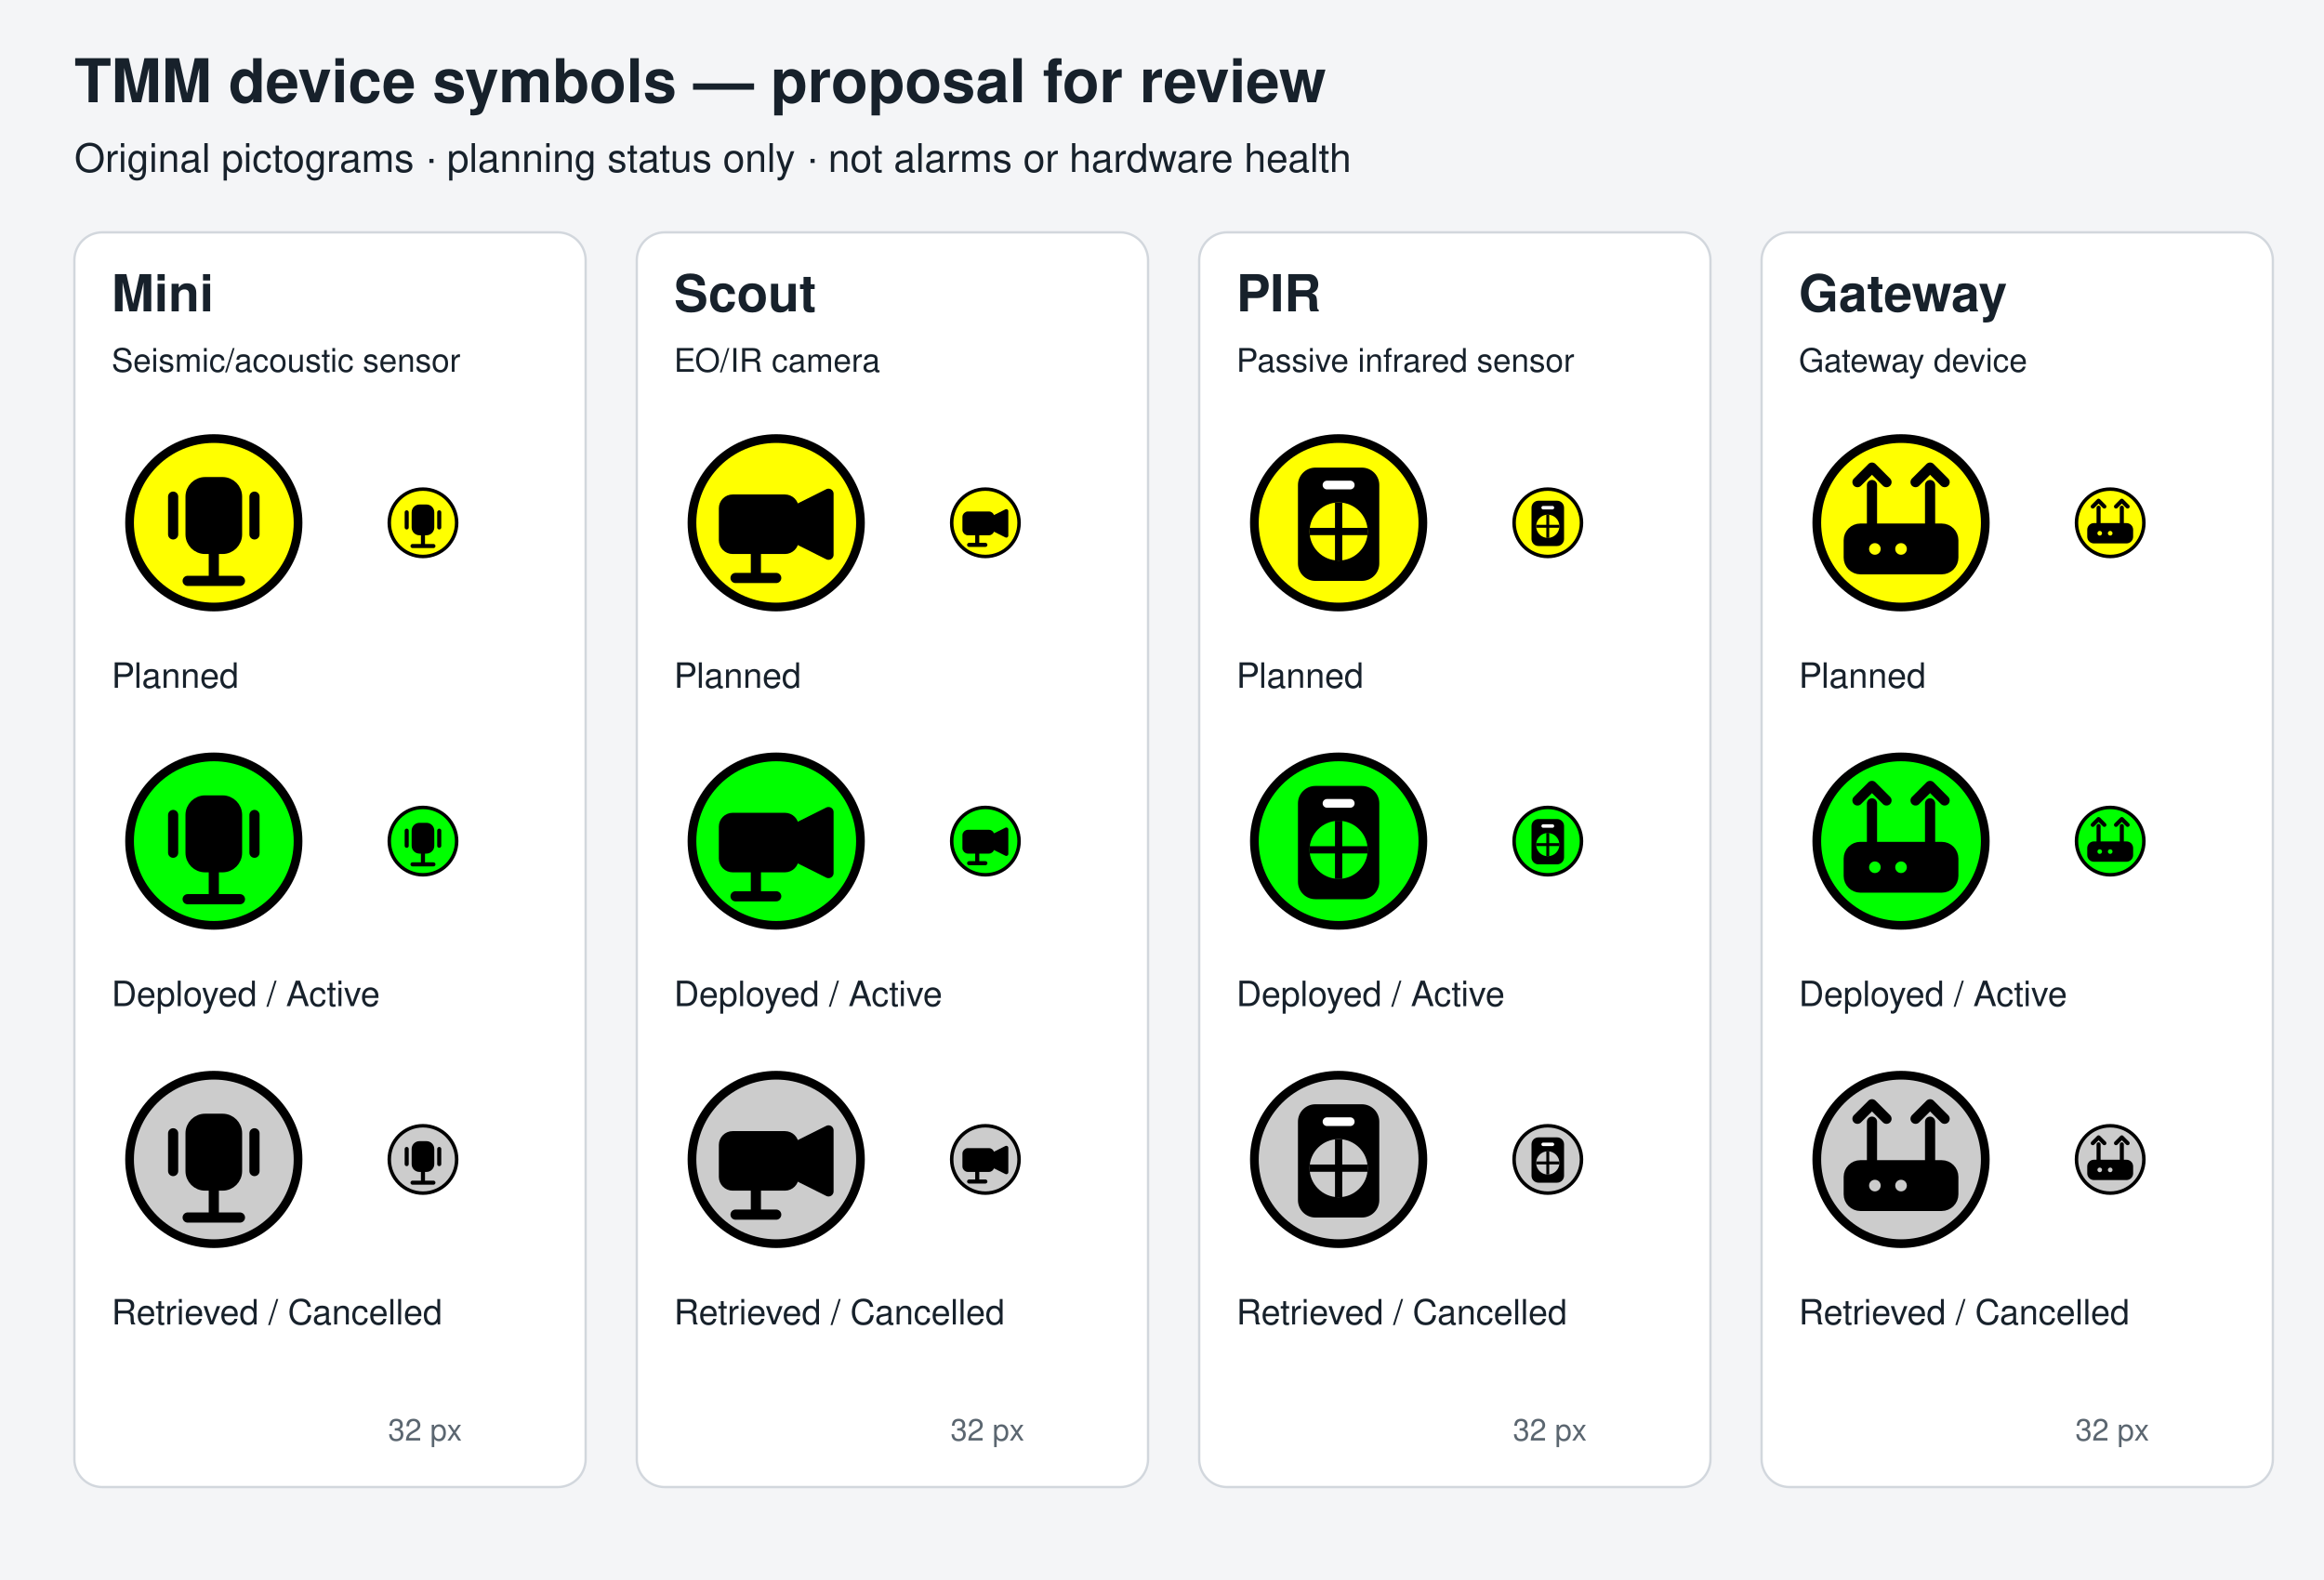
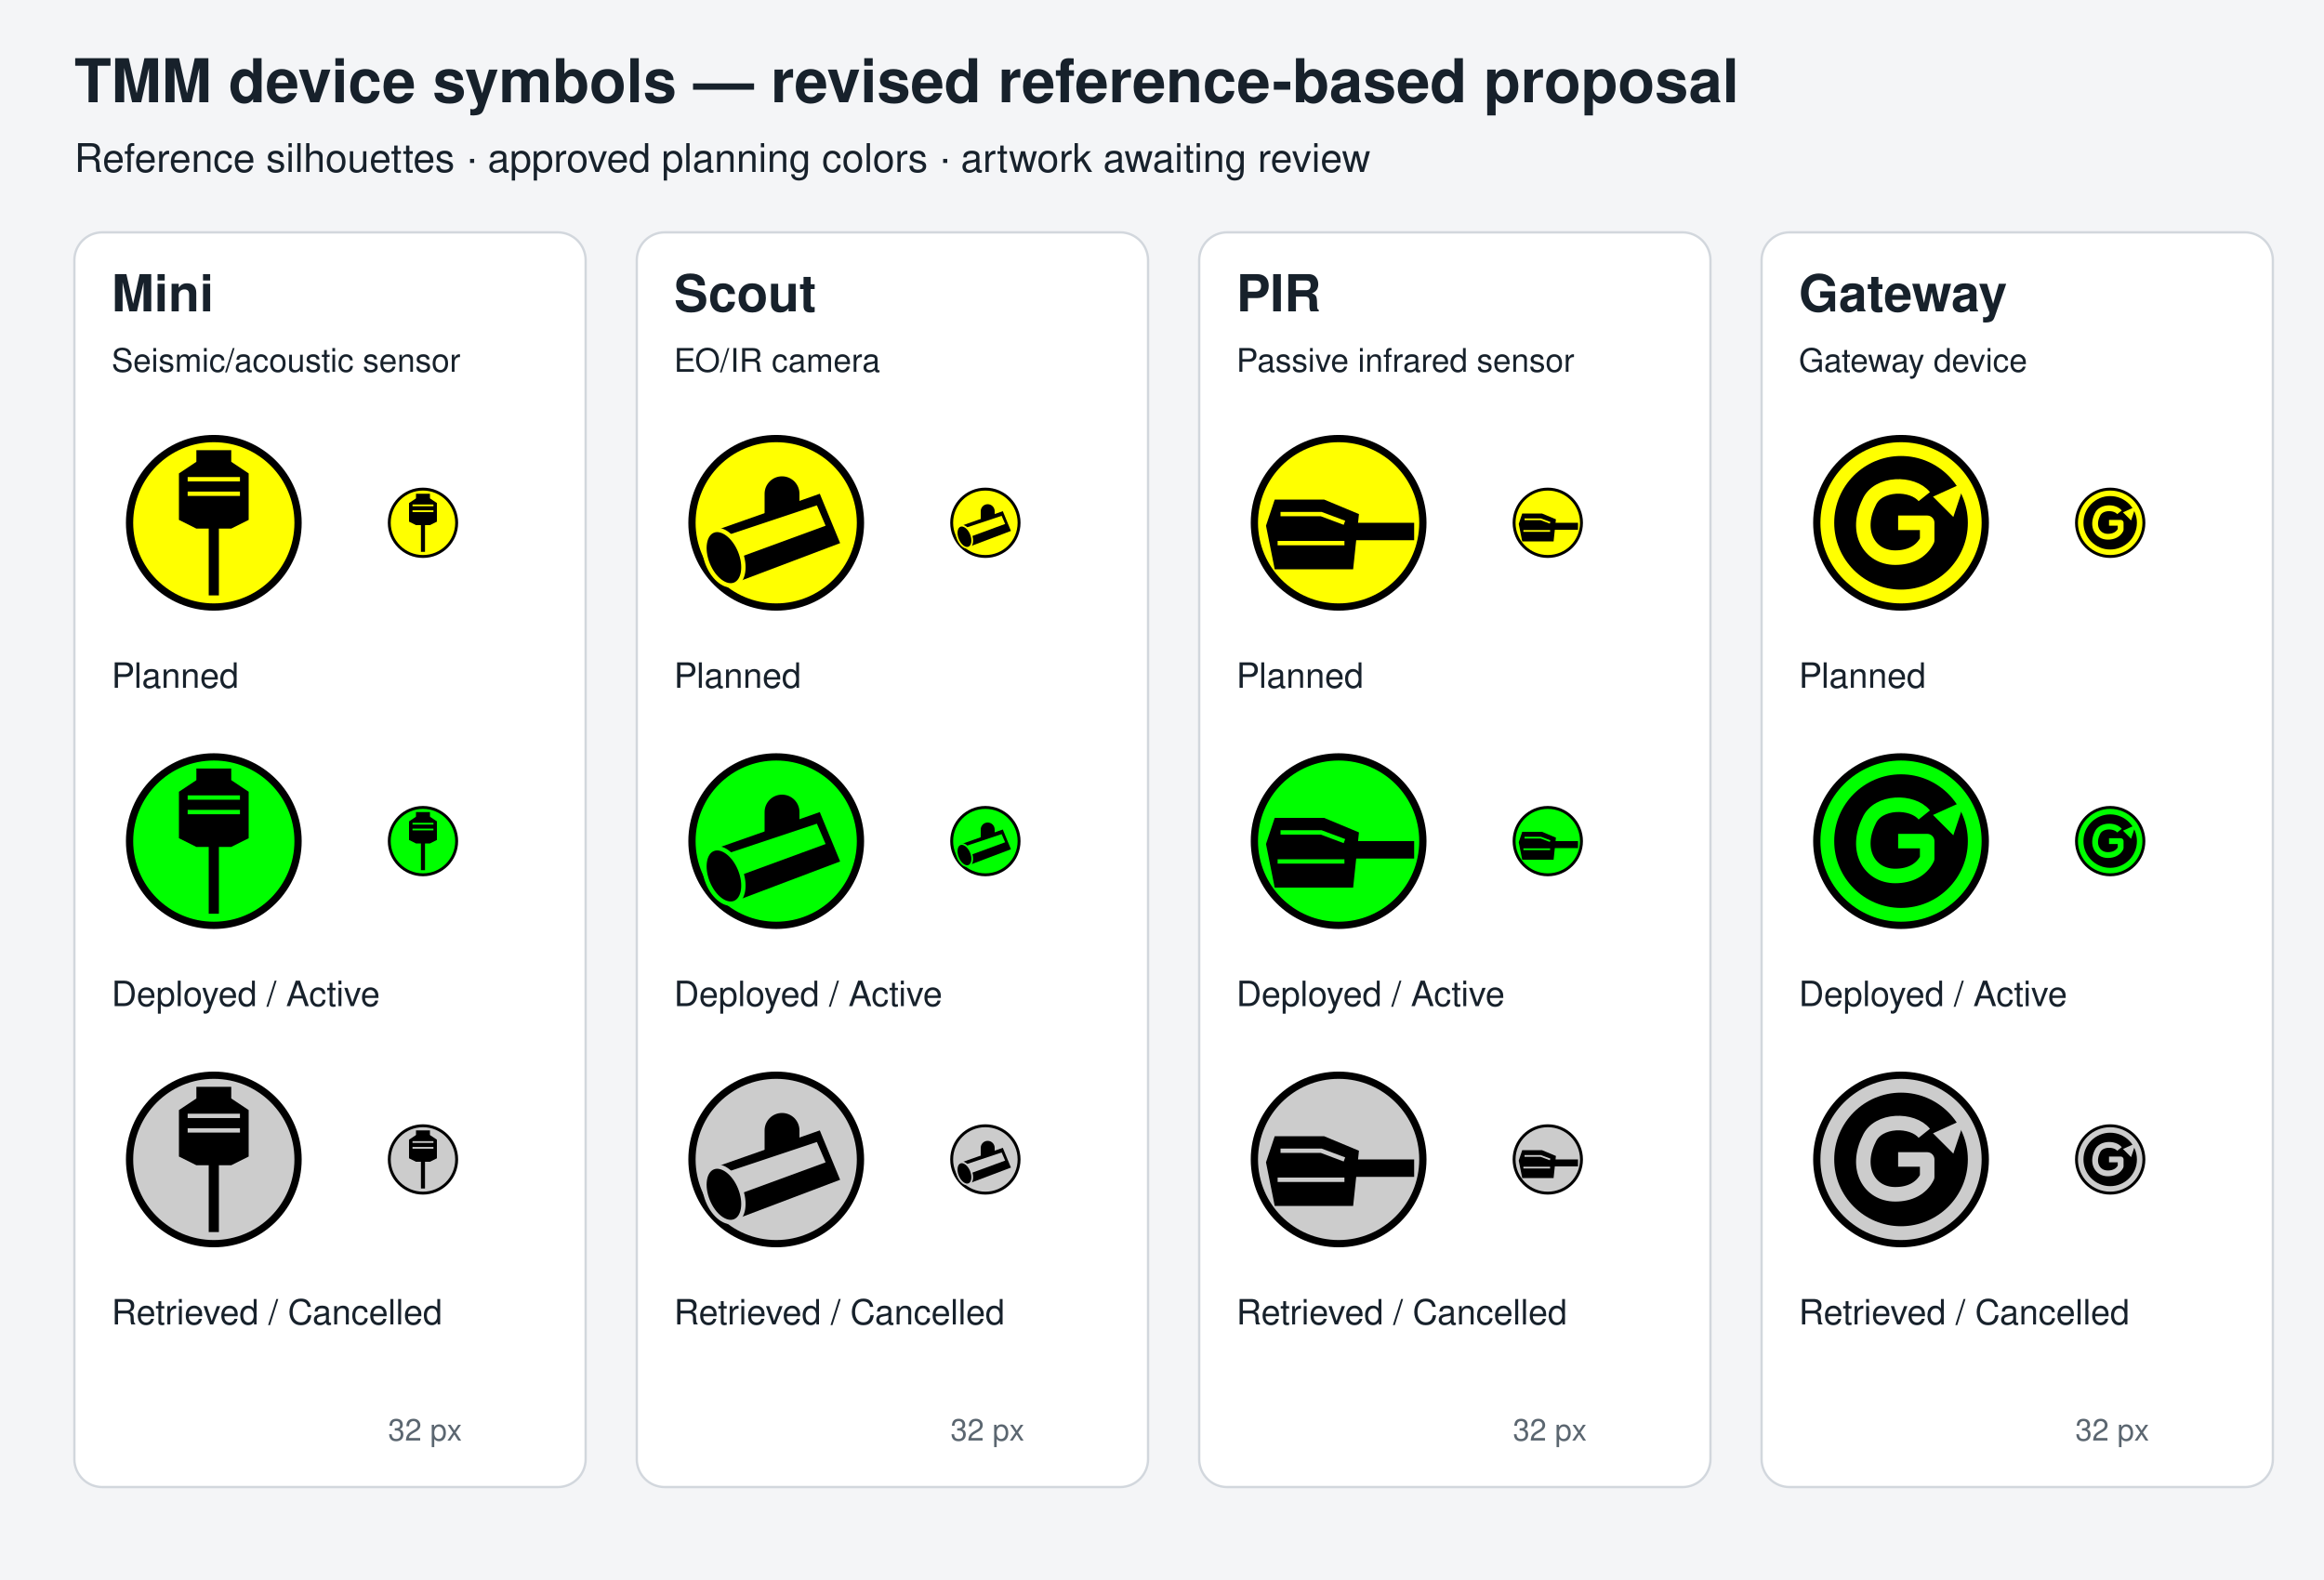
<svg xmlns="http://www.w3.org/2000/svg" width="1000" height="680" viewBox="0 0 1000 680">
  <rect width="1000" height="680" fill="#f4f5f7" />
  <g font-family="Helvetica,Arial,sans-serif" fill="#17212b">
-     <text x="32" y="44" font-size="26" font-weight="bold">TMM device symbols — proposal for review</text>
-     <text x="32" y="74" font-size="17">Original pictograms · planning status only · not alarms or hardware health</text>
+     <text x="32" y="44" font-size="26" font-weight="bold">TMM device symbols — revised reference-based proposal</text>
+     <text x="32" y="74" font-size="17">Reference silhouettes · approved planning colors · artwork awaiting review</text>
    <rect x="32" y="100" width="220" height="540" rx="12" fill="white" stroke="#d2d7dd" />
    <text x="48" y="134" font-size="22" font-weight="bold">Mini</text>
    <text x="48" y="160" font-size="14">Seismic/acoustic sensor</text>
    <g transform="translate(52 185) scale(1.25)">
-       <circle cx="32" cy="32" r="29" fill="#FFFF00" stroke="black" stroke-width="3" />
-       <g stroke="black" stroke-width="3.5" stroke-linecap="round" stroke-linejoin="round">
-         <path d="M32 41v11M23 52h18" fill="none" />
-         <rect x="24" y="18" width="16" height="23" rx="5" fill="black" />
-         <path d="M18 23v13M46 23v13" fill="none" />
-       </g>
+       <circle cx="32" cy="32" r="29" fill="#FFFF00" stroke="black" stroke-width="2.5" />
+       <path d="M32 33v24" stroke="black" stroke-width="3.5" />
+       <path d="M26 13V7h12v6" fill="black" />
+       <path d="M20 15l6-4h12l6 4v16l-6 3H26l-6-3z" fill="black" />
+       <path d="M23 17h18m-18 5h18" fill="none" stroke="#FFFF00" stroke-width="1.5" />
    </g>
    <g transform="translate(166 209) scale(.5)">
-       <circle cx="32" cy="32" r="29" fill="#FFFF00" stroke="black" stroke-width="3" />
-       <g stroke="black" stroke-width="3.5" stroke-linecap="round" stroke-linejoin="round">
-         <path d="M32 41v11M23 52h18" fill="none" />
-         <rect x="24" y="18" width="16" height="23" rx="5" fill="black" />
-         <path d="M18 23v13M46 23v13" fill="none" />
-       </g>
+       <circle cx="32" cy="32" r="29" fill="#FFFF00" stroke="black" stroke-width="2.5" />
+       <path d="M32 33v24" stroke="black" stroke-width="3.5" />
+       <path d="M26 13V7h12v6" fill="black" />
+       <path d="M20 15l6-4h12l6 4v16l-6 3H26l-6-3z" fill="black" />
+       <path d="M23 17h18m-18 5h18" fill="none" stroke="#FFFF00" stroke-width="1.5" />
    </g>
    <text x="48" y="296" font-size="15">Planned</text>
    <g transform="translate(52 322) scale(1.25)">
-       <circle cx="32" cy="32" r="29" fill="#00FF00" stroke="black" stroke-width="3" />
-       <g stroke="black" stroke-width="3.5" stroke-linecap="round" stroke-linejoin="round">
-         <path d="M32 41v11M23 52h18" fill="none" />
-         <rect x="24" y="18" width="16" height="23" rx="5" fill="black" />
-         <path d="M18 23v13M46 23v13" fill="none" />
-       </g>
+       <circle cx="32" cy="32" r="29" fill="#00FF00" stroke="black" stroke-width="2.5" />
+       <path d="M32 33v24" stroke="black" stroke-width="3.5" />
+       <path d="M26 13V7h12v6" fill="black" />
+       <path d="M20 15l6-4h12l6 4v16l-6 3H26l-6-3z" fill="black" />
+       <path d="M23 17h18m-18 5h18" fill="none" stroke="#00FF00" stroke-width="1.5" />
    </g>
    <g transform="translate(166 346) scale(.5)">
-       <circle cx="32" cy="32" r="29" fill="#00FF00" stroke="black" stroke-width="3" />
-       <g stroke="black" stroke-width="3.5" stroke-linecap="round" stroke-linejoin="round">
-         <path d="M32 41v11M23 52h18" fill="none" />
-         <rect x="24" y="18" width="16" height="23" rx="5" fill="black" />
-         <path d="M18 23v13M46 23v13" fill="none" />
-       </g>
+       <circle cx="32" cy="32" r="29" fill="#00FF00" stroke="black" stroke-width="2.5" />
+       <path d="M32 33v24" stroke="black" stroke-width="3.5" />
+       <path d="M26 13V7h12v6" fill="black" />
+       <path d="M20 15l6-4h12l6 4v16l-6 3H26l-6-3z" fill="black" />
+       <path d="M23 17h18m-18 5h18" fill="none" stroke="#00FF00" stroke-width="1.5" />
    </g>
    <text x="48" y="433" font-size="15">Deployed / Active</text>
    <g transform="translate(52 459) scale(1.25)">
-       <circle cx="32" cy="32" r="29" fill="#CCCCCC" stroke="black" stroke-width="3" />
-       <g stroke="black" stroke-width="3.5" stroke-linecap="round" stroke-linejoin="round">
-         <path d="M32 41v11M23 52h18" fill="none" />
-         <rect x="24" y="18" width="16" height="23" rx="5" fill="black" />
-         <path d="M18 23v13M46 23v13" fill="none" />
-       </g>
+       <circle cx="32" cy="32" r="29" fill="#CCCCCC" stroke="black" stroke-width="2.5" />
+       <path d="M32 33v24" stroke="black" stroke-width="3.5" />
+       <path d="M26 13V7h12v6" fill="black" />
+       <path d="M20 15l6-4h12l6 4v16l-6 3H26l-6-3z" fill="black" />
+       <path d="M23 17h18m-18 5h18" fill="none" stroke="#CCCCCC" stroke-width="1.5" />
    </g>
    <g transform="translate(166 483) scale(.5)">
-       <circle cx="32" cy="32" r="29" fill="#CCCCCC" stroke="black" stroke-width="3" />
-       <g stroke="black" stroke-width="3.5" stroke-linecap="round" stroke-linejoin="round">
-         <path d="M32 41v11M23 52h18" fill="none" />
-         <rect x="24" y="18" width="16" height="23" rx="5" fill="black" />
-         <path d="M18 23v13M46 23v13" fill="none" />
-       </g>
+       <circle cx="32" cy="32" r="29" fill="#CCCCCC" stroke="black" stroke-width="2.5" />
+       <path d="M32 33v24" stroke="black" stroke-width="3.5" />
+       <path d="M26 13V7h12v6" fill="black" />
+       <path d="M20 15l6-4h12l6 4v16l-6 3H26l-6-3z" fill="black" />
+       <path d="M23 17h18m-18 5h18" fill="none" stroke="#CCCCCC" stroke-width="1.5" />
    </g>
    <text x="48" y="570" font-size="15">Retrieved / Cancelled</text>
    <text x="167" y="620" font-size="13" fill="#5b6670">32 px</text>
    <rect x="274" y="100" width="220" height="540" rx="12" fill="white" stroke="#d2d7dd" />
    <text x="290" y="134" font-size="22" font-weight="bold">Scout</text>
    <text x="290" y="160" font-size="14">EO/IR camera</text>
    <g transform="translate(294 185) scale(1.25)">
-       <circle cx="32" cy="32" r="29" fill="#FFFF00" stroke="black" stroke-width="3" />
-       <g fill="black" stroke="black" stroke-width="3.5" stroke-linecap="round" stroke-linejoin="round">
-         <rect x="14" y="24" width="24" height="17" rx="3" />
-         <path d="M38 28l12-6v21l-12-6z" />
-         <path d="M25 41v10m-7 0h14" fill="none" />
-       </g>
+       <circle cx="32" cy="32" r="29" fill="#FFFF00" stroke="black" stroke-width="2.5" />
+       <path d="M28 29v-7a6 6 0 0 1 12 0v4" fill="black" />
+       <path d="M10 35l37-13 7 17-37 14z" fill="black" />
+       <path d="M16 36l30-10 3 7-30 11z" fill="#FFFF00" />
+       <ellipse cx="14" cy="44" rx="6" ry="10" transform="rotate(-22 14 44)" fill="black" stroke="#FFFF00" stroke-width="1.5" />
    </g>
    <g transform="translate(408 209) scale(.5)">
-       <circle cx="32" cy="32" r="29" fill="#FFFF00" stroke="black" stroke-width="3" />
-       <g fill="black" stroke="black" stroke-width="3.5" stroke-linecap="round" stroke-linejoin="round">
-         <rect x="14" y="24" width="24" height="17" rx="3" />
-         <path d="M38 28l12-6v21l-12-6z" />
-         <path d="M25 41v10m-7 0h14" fill="none" />
-       </g>
+       <circle cx="32" cy="32" r="29" fill="#FFFF00" stroke="black" stroke-width="2.5" />
+       <path d="M28 29v-7a6 6 0 0 1 12 0v4" fill="black" />
+       <path d="M10 35l37-13 7 17-37 14z" fill="black" />
+       <path d="M16 36l30-10 3 7-30 11z" fill="#FFFF00" />
+       <ellipse cx="14" cy="44" rx="6" ry="10" transform="rotate(-22 14 44)" fill="black" stroke="#FFFF00" stroke-width="1.5" />
    </g>
    <text x="290" y="296" font-size="15">Planned</text>
    <g transform="translate(294 322) scale(1.25)">
-       <circle cx="32" cy="32" r="29" fill="#00FF00" stroke="black" stroke-width="3" />
-       <g fill="black" stroke="black" stroke-width="3.5" stroke-linecap="round" stroke-linejoin="round">
-         <rect x="14" y="24" width="24" height="17" rx="3" />
-         <path d="M38 28l12-6v21l-12-6z" />
-         <path d="M25 41v10m-7 0h14" fill="none" />
-       </g>
+       <circle cx="32" cy="32" r="29" fill="#00FF00" stroke="black" stroke-width="2.5" />
+       <path d="M28 29v-7a6 6 0 0 1 12 0v4" fill="black" />
+       <path d="M10 35l37-13 7 17-37 14z" fill="black" />
+       <path d="M16 36l30-10 3 7-30 11z" fill="#00FF00" />
+       <ellipse cx="14" cy="44" rx="6" ry="10" transform="rotate(-22 14 44)" fill="black" stroke="#00FF00" stroke-width="1.5" />
    </g>
    <g transform="translate(408 346) scale(.5)">
-       <circle cx="32" cy="32" r="29" fill="#00FF00" stroke="black" stroke-width="3" />
-       <g fill="black" stroke="black" stroke-width="3.5" stroke-linecap="round" stroke-linejoin="round">
-         <rect x="14" y="24" width="24" height="17" rx="3" />
-         <path d="M38 28l12-6v21l-12-6z" />
-         <path d="M25 41v10m-7 0h14" fill="none" />
-       </g>
+       <circle cx="32" cy="32" r="29" fill="#00FF00" stroke="black" stroke-width="2.5" />
+       <path d="M28 29v-7a6 6 0 0 1 12 0v4" fill="black" />
+       <path d="M10 35l37-13 7 17-37 14z" fill="black" />
+       <path d="M16 36l30-10 3 7-30 11z" fill="#00FF00" />
+       <ellipse cx="14" cy="44" rx="6" ry="10" transform="rotate(-22 14 44)" fill="black" stroke="#00FF00" stroke-width="1.5" />
    </g>
    <text x="290" y="433" font-size="15">Deployed / Active</text>
    <g transform="translate(294 459) scale(1.25)">
-       <circle cx="32" cy="32" r="29" fill="#CCCCCC" stroke="black" stroke-width="3" />
-       <g fill="black" stroke="black" stroke-width="3.5" stroke-linecap="round" stroke-linejoin="round">
-         <rect x="14" y="24" width="24" height="17" rx="3" />
-         <path d="M38 28l12-6v21l-12-6z" />
-         <path d="M25 41v10m-7 0h14" fill="none" />
-       </g>
+       <circle cx="32" cy="32" r="29" fill="#CCCCCC" stroke="black" stroke-width="2.5" />
+       <path d="M28 29v-7a6 6 0 0 1 12 0v4" fill="black" />
+       <path d="M10 35l37-13 7 17-37 14z" fill="black" />
+       <path d="M16 36l30-10 3 7-30 11z" fill="#CCCCCC" />
+       <ellipse cx="14" cy="44" rx="6" ry="10" transform="rotate(-22 14 44)" fill="black" stroke="#CCCCCC" stroke-width="1.5" />
    </g>
    <g transform="translate(408 483) scale(.5)">
-       <circle cx="32" cy="32" r="29" fill="#CCCCCC" stroke="black" stroke-width="3" />
-       <g fill="black" stroke="black" stroke-width="3.5" stroke-linecap="round" stroke-linejoin="round">
-         <rect x="14" y="24" width="24" height="17" rx="3" />
-         <path d="M38 28l12-6v21l-12-6z" />
-         <path d="M25 41v10m-7 0h14" fill="none" />
-       </g>
+       <circle cx="32" cy="32" r="29" fill="#CCCCCC" stroke="black" stroke-width="2.5" />
+       <path d="M28 29v-7a6 6 0 0 1 12 0v4" fill="black" />
+       <path d="M10 35l37-13 7 17-37 14z" fill="black" />
+       <path d="M16 36l30-10 3 7-30 11z" fill="#CCCCCC" />
+       <ellipse cx="14" cy="44" rx="6" ry="10" transform="rotate(-22 14 44)" fill="black" stroke="#CCCCCC" stroke-width="1.5" />
    </g>
    <text x="290" y="570" font-size="15">Retrieved / Cancelled</text>
    <text x="409" y="620" font-size="13" fill="#5b6670">32 px</text>
    <rect x="516" y="100" width="220" height="540" rx="12" fill="white" stroke="#d2d7dd" />
    <text x="532" y="134" font-size="22" font-weight="bold">PIR</text>
    <text x="532" y="160" font-size="14">Passive infrared sensor</text>
    <g transform="translate(536 185) scale(1.25)">
-       <circle cx="32" cy="32" r="29" fill="#FFFF00" stroke="black" stroke-width="3" />
-       <rect x="18" y="13" width="28" height="39" rx="6" fill="black" />
-       <circle cx="32" cy="35" r="10" fill="#FFFF00" />
-       <path d="M22 35h20m-10-10v20" stroke="black" stroke-width="2.5" />
-       <path d="M28 19h8" stroke="white" stroke-width="3" stroke-linecap="round" />
+       <circle cx="32" cy="32" r="29" fill="#FFFF00" stroke="black" stroke-width="2.5" />
+       <path d="M36 32h22v6H36z" fill="black" />
+       <path d="M10 24h17l12 5-2 19H10L7 33z" fill="black" />
+       <path d="M12 29h14l8 3m-23 7h23" fill="none" stroke="#FFFF00" stroke-width="1.5" />
    </g>
    <g transform="translate(650 209) scale(.5)">
-       <circle cx="32" cy="32" r="29" fill="#FFFF00" stroke="black" stroke-width="3" />
-       <rect x="18" y="13" width="28" height="39" rx="6" fill="black" />
-       <circle cx="32" cy="35" r="10" fill="#FFFF00" />
-       <path d="M22 35h20m-10-10v20" stroke="black" stroke-width="2.5" />
-       <path d="M28 19h8" stroke="white" stroke-width="3" stroke-linecap="round" />
+       <circle cx="32" cy="32" r="29" fill="#FFFF00" stroke="black" stroke-width="2.5" />
+       <path d="M36 32h22v6H36z" fill="black" />
+       <path d="M10 24h17l12 5-2 19H10L7 33z" fill="black" />
+       <path d="M12 29h14l8 3m-23 7h23" fill="none" stroke="#FFFF00" stroke-width="1.5" />
    </g>
    <text x="532" y="296" font-size="15">Planned</text>
    <g transform="translate(536 322) scale(1.25)">
-       <circle cx="32" cy="32" r="29" fill="#00FF00" stroke="black" stroke-width="3" />
-       <rect x="18" y="13" width="28" height="39" rx="6" fill="black" />
-       <circle cx="32" cy="35" r="10" fill="#00FF00" />
-       <path d="M22 35h20m-10-10v20" stroke="black" stroke-width="2.5" />
-       <path d="M28 19h8" stroke="white" stroke-width="3" stroke-linecap="round" />
+       <circle cx="32" cy="32" r="29" fill="#00FF00" stroke="black" stroke-width="2.5" />
+       <path d="M36 32h22v6H36z" fill="black" />
+       <path d="M10 24h17l12 5-2 19H10L7 33z" fill="black" />
+       <path d="M12 29h14l8 3m-23 7h23" fill="none" stroke="#00FF00" stroke-width="1.5" />
    </g>
    <g transform="translate(650 346) scale(.5)">
-       <circle cx="32" cy="32" r="29" fill="#00FF00" stroke="black" stroke-width="3" />
-       <rect x="18" y="13" width="28" height="39" rx="6" fill="black" />
-       <circle cx="32" cy="35" r="10" fill="#00FF00" />
-       <path d="M22 35h20m-10-10v20" stroke="black" stroke-width="2.5" />
-       <path d="M28 19h8" stroke="white" stroke-width="3" stroke-linecap="round" />
+       <circle cx="32" cy="32" r="29" fill="#00FF00" stroke="black" stroke-width="2.5" />
+       <path d="M36 32h22v6H36z" fill="black" />
+       <path d="M10 24h17l12 5-2 19H10L7 33z" fill="black" />
+       <path d="M12 29h14l8 3m-23 7h23" fill="none" stroke="#00FF00" stroke-width="1.5" />
    </g>
    <text x="532" y="433" font-size="15">Deployed / Active</text>
    <g transform="translate(536 459) scale(1.25)">
-       <circle cx="32" cy="32" r="29" fill="#CCCCCC" stroke="black" stroke-width="3" />
-       <rect x="18" y="13" width="28" height="39" rx="6" fill="black" />
-       <circle cx="32" cy="35" r="10" fill="#CCCCCC" />
-       <path d="M22 35h20m-10-10v20" stroke="black" stroke-width="2.5" />
-       <path d="M28 19h8" stroke="white" stroke-width="3" stroke-linecap="round" />
+       <circle cx="32" cy="32" r="29" fill="#CCCCCC" stroke="black" stroke-width="2.5" />
+       <path d="M36 32h22v6H36z" fill="black" />
+       <path d="M10 24h17l12 5-2 19H10L7 33z" fill="black" />
+       <path d="M12 29h14l8 3m-23 7h23" fill="none" stroke="#CCCCCC" stroke-width="1.5" />
    </g>
    <g transform="translate(650 483) scale(.5)">
-       <circle cx="32" cy="32" r="29" fill="#CCCCCC" stroke="black" stroke-width="3" />
-       <rect x="18" y="13" width="28" height="39" rx="6" fill="black" />
-       <circle cx="32" cy="35" r="10" fill="#CCCCCC" />
-       <path d="M22 35h20m-10-10v20" stroke="black" stroke-width="2.5" />
-       <path d="M28 19h8" stroke="white" stroke-width="3" stroke-linecap="round" />
+       <circle cx="32" cy="32" r="29" fill="#CCCCCC" stroke="black" stroke-width="2.5" />
+       <path d="M36 32h22v6H36z" fill="black" />
+       <path d="M10 24h17l12 5-2 19H10L7 33z" fill="black" />
+       <path d="M12 29h14l8 3m-23 7h23" fill="none" stroke="#CCCCCC" stroke-width="1.5" />
    </g>
    <text x="532" y="570" font-size="15">Retrieved / Cancelled</text>
    <text x="651" y="620" font-size="13" fill="#5b6670">32 px</text>
    <rect x="758" y="100" width="220" height="540" rx="12" fill="white" stroke="#d2d7dd" />
    <text x="774" y="134" font-size="22" font-weight="bold">Gateway</text>
    <text x="774" y="160" font-size="14">Gateway device</text>
    <g transform="translate(778 185) scale(1.25)">
-       <circle cx="32" cy="32" r="29" fill="#FFFF00" stroke="black" stroke-width="3" />
-       <g stroke="black" stroke-width="3.5" stroke-linecap="round" stroke-linejoin="round">
-         <path d="M22 34V19m20 15V19" fill="none" />
-         <rect x="14" y="34" width="36" height="14" rx="4" fill="black" />
-         <path d="M17 18l5-5 5 5m10 0 5-5 5 5" fill="none" />
-       </g>
-       <circle cx="23" cy="41" r="2" fill="#FFFF00" />
-       <circle cx="32" cy="41" r="2" fill="#FFFF00" />
+       <circle cx="32" cy="32" r="29" fill="#FFFF00" stroke="black" stroke-width="2.5" />
+       <circle cx="32" cy="32" r="23" fill="black" />
+       <path d="M40 23c-4-5-16-5-19 2-5 10 0 19 9 19 5 0 9-2 11-6v-6H31" fill="none" stroke="#FFFF00" stroke-width="5" stroke-linejoin="round" />
+       <path d="M43 23l11-5-4 12z" fill="#FFFF00" />
    </g>
    <g transform="translate(892 209) scale(.5)">
-       <circle cx="32" cy="32" r="29" fill="#FFFF00" stroke="black" stroke-width="3" />
-       <g stroke="black" stroke-width="3.5" stroke-linecap="round" stroke-linejoin="round">
-         <path d="M22 34V19m20 15V19" fill="none" />
-         <rect x="14" y="34" width="36" height="14" rx="4" fill="black" />
-         <path d="M17 18l5-5 5 5m10 0 5-5 5 5" fill="none" />
-       </g>
-       <circle cx="23" cy="41" r="2" fill="#FFFF00" />
-       <circle cx="32" cy="41" r="2" fill="#FFFF00" />
+       <circle cx="32" cy="32" r="29" fill="#FFFF00" stroke="black" stroke-width="2.5" />
+       <circle cx="32" cy="32" r="23" fill="black" />
+       <path d="M40 23c-4-5-16-5-19 2-5 10 0 19 9 19 5 0 9-2 11-6v-6H31" fill="none" stroke="#FFFF00" stroke-width="5" stroke-linejoin="round" />
+       <path d="M43 23l11-5-4 12z" fill="#FFFF00" />
    </g>
    <text x="774" y="296" font-size="15">Planned</text>
    <g transform="translate(778 322) scale(1.25)">
-       <circle cx="32" cy="32" r="29" fill="#00FF00" stroke="black" stroke-width="3" />
-       <g stroke="black" stroke-width="3.5" stroke-linecap="round" stroke-linejoin="round">
-         <path d="M22 34V19m20 15V19" fill="none" />
-         <rect x="14" y="34" width="36" height="14" rx="4" fill="black" />
-         <path d="M17 18l5-5 5 5m10 0 5-5 5 5" fill="none" />
-       </g>
-       <circle cx="23" cy="41" r="2" fill="#00FF00" />
-       <circle cx="32" cy="41" r="2" fill="#00FF00" />
+       <circle cx="32" cy="32" r="29" fill="#00FF00" stroke="black" stroke-width="2.5" />
+       <circle cx="32" cy="32" r="23" fill="black" />
+       <path d="M40 23c-4-5-16-5-19 2-5 10 0 19 9 19 5 0 9-2 11-6v-6H31" fill="none" stroke="#00FF00" stroke-width="5" stroke-linejoin="round" />
+       <path d="M43 23l11-5-4 12z" fill="#00FF00" />
    </g>
    <g transform="translate(892 346) scale(.5)">
-       <circle cx="32" cy="32" r="29" fill="#00FF00" stroke="black" stroke-width="3" />
-       <g stroke="black" stroke-width="3.5" stroke-linecap="round" stroke-linejoin="round">
-         <path d="M22 34V19m20 15V19" fill="none" />
-         <rect x="14" y="34" width="36" height="14" rx="4" fill="black" />
-         <path d="M17 18l5-5 5 5m10 0 5-5 5 5" fill="none" />
-       </g>
-       <circle cx="23" cy="41" r="2" fill="#00FF00" />
-       <circle cx="32" cy="41" r="2" fill="#00FF00" />
+       <circle cx="32" cy="32" r="29" fill="#00FF00" stroke="black" stroke-width="2.5" />
+       <circle cx="32" cy="32" r="23" fill="black" />
+       <path d="M40 23c-4-5-16-5-19 2-5 10 0 19 9 19 5 0 9-2 11-6v-6H31" fill="none" stroke="#00FF00" stroke-width="5" stroke-linejoin="round" />
+       <path d="M43 23l11-5-4 12z" fill="#00FF00" />
    </g>
    <text x="774" y="433" font-size="15">Deployed / Active</text>
    <g transform="translate(778 459) scale(1.25)">
-       <circle cx="32" cy="32" r="29" fill="#CCCCCC" stroke="black" stroke-width="3" />
-       <g stroke="black" stroke-width="3.5" stroke-linecap="round" stroke-linejoin="round">
-         <path d="M22 34V19m20 15V19" fill="none" />
-         <rect x="14" y="34" width="36" height="14" rx="4" fill="black" />
-         <path d="M17 18l5-5 5 5m10 0 5-5 5 5" fill="none" />
-       </g>
-       <circle cx="23" cy="41" r="2" fill="#CCCCCC" />
-       <circle cx="32" cy="41" r="2" fill="#CCCCCC" />
+       <circle cx="32" cy="32" r="29" fill="#CCCCCC" stroke="black" stroke-width="2.5" />
+       <circle cx="32" cy="32" r="23" fill="black" />
+       <path d="M40 23c-4-5-16-5-19 2-5 10 0 19 9 19 5 0 9-2 11-6v-6H31" fill="none" stroke="#CCCCCC" stroke-width="5" stroke-linejoin="round" />
+       <path d="M43 23l11-5-4 12z" fill="#CCCCCC" />
    </g>
    <g transform="translate(892 483) scale(.5)">
-       <circle cx="32" cy="32" r="29" fill="#CCCCCC" stroke="black" stroke-width="3" />
-       <g stroke="black" stroke-width="3.5" stroke-linecap="round" stroke-linejoin="round">
-         <path d="M22 34V19m20 15V19" fill="none" />
-         <rect x="14" y="34" width="36" height="14" rx="4" fill="black" />
-         <path d="M17 18l5-5 5 5m10 0 5-5 5 5" fill="none" />
-       </g>
-       <circle cx="23" cy="41" r="2" fill="#CCCCCC" />
-       <circle cx="32" cy="41" r="2" fill="#CCCCCC" />
+       <circle cx="32" cy="32" r="29" fill="#CCCCCC" stroke="black" stroke-width="2.5" />
+       <circle cx="32" cy="32" r="23" fill="black" />
+       <path d="M40 23c-4-5-16-5-19 2-5 10 0 19 9 19 5 0 9-2 11-6v-6H31" fill="none" stroke="#CCCCCC" stroke-width="5" stroke-linejoin="round" />
+       <path d="M43 23l11-5-4 12z" fill="#CCCCCC" />
    </g>
    <text x="774" y="570" font-size="15">Retrieved / Cancelled</text>
    <text x="893" y="620" font-size="13" fill="#5b6670">32 px</text>
  </g>
</svg>
